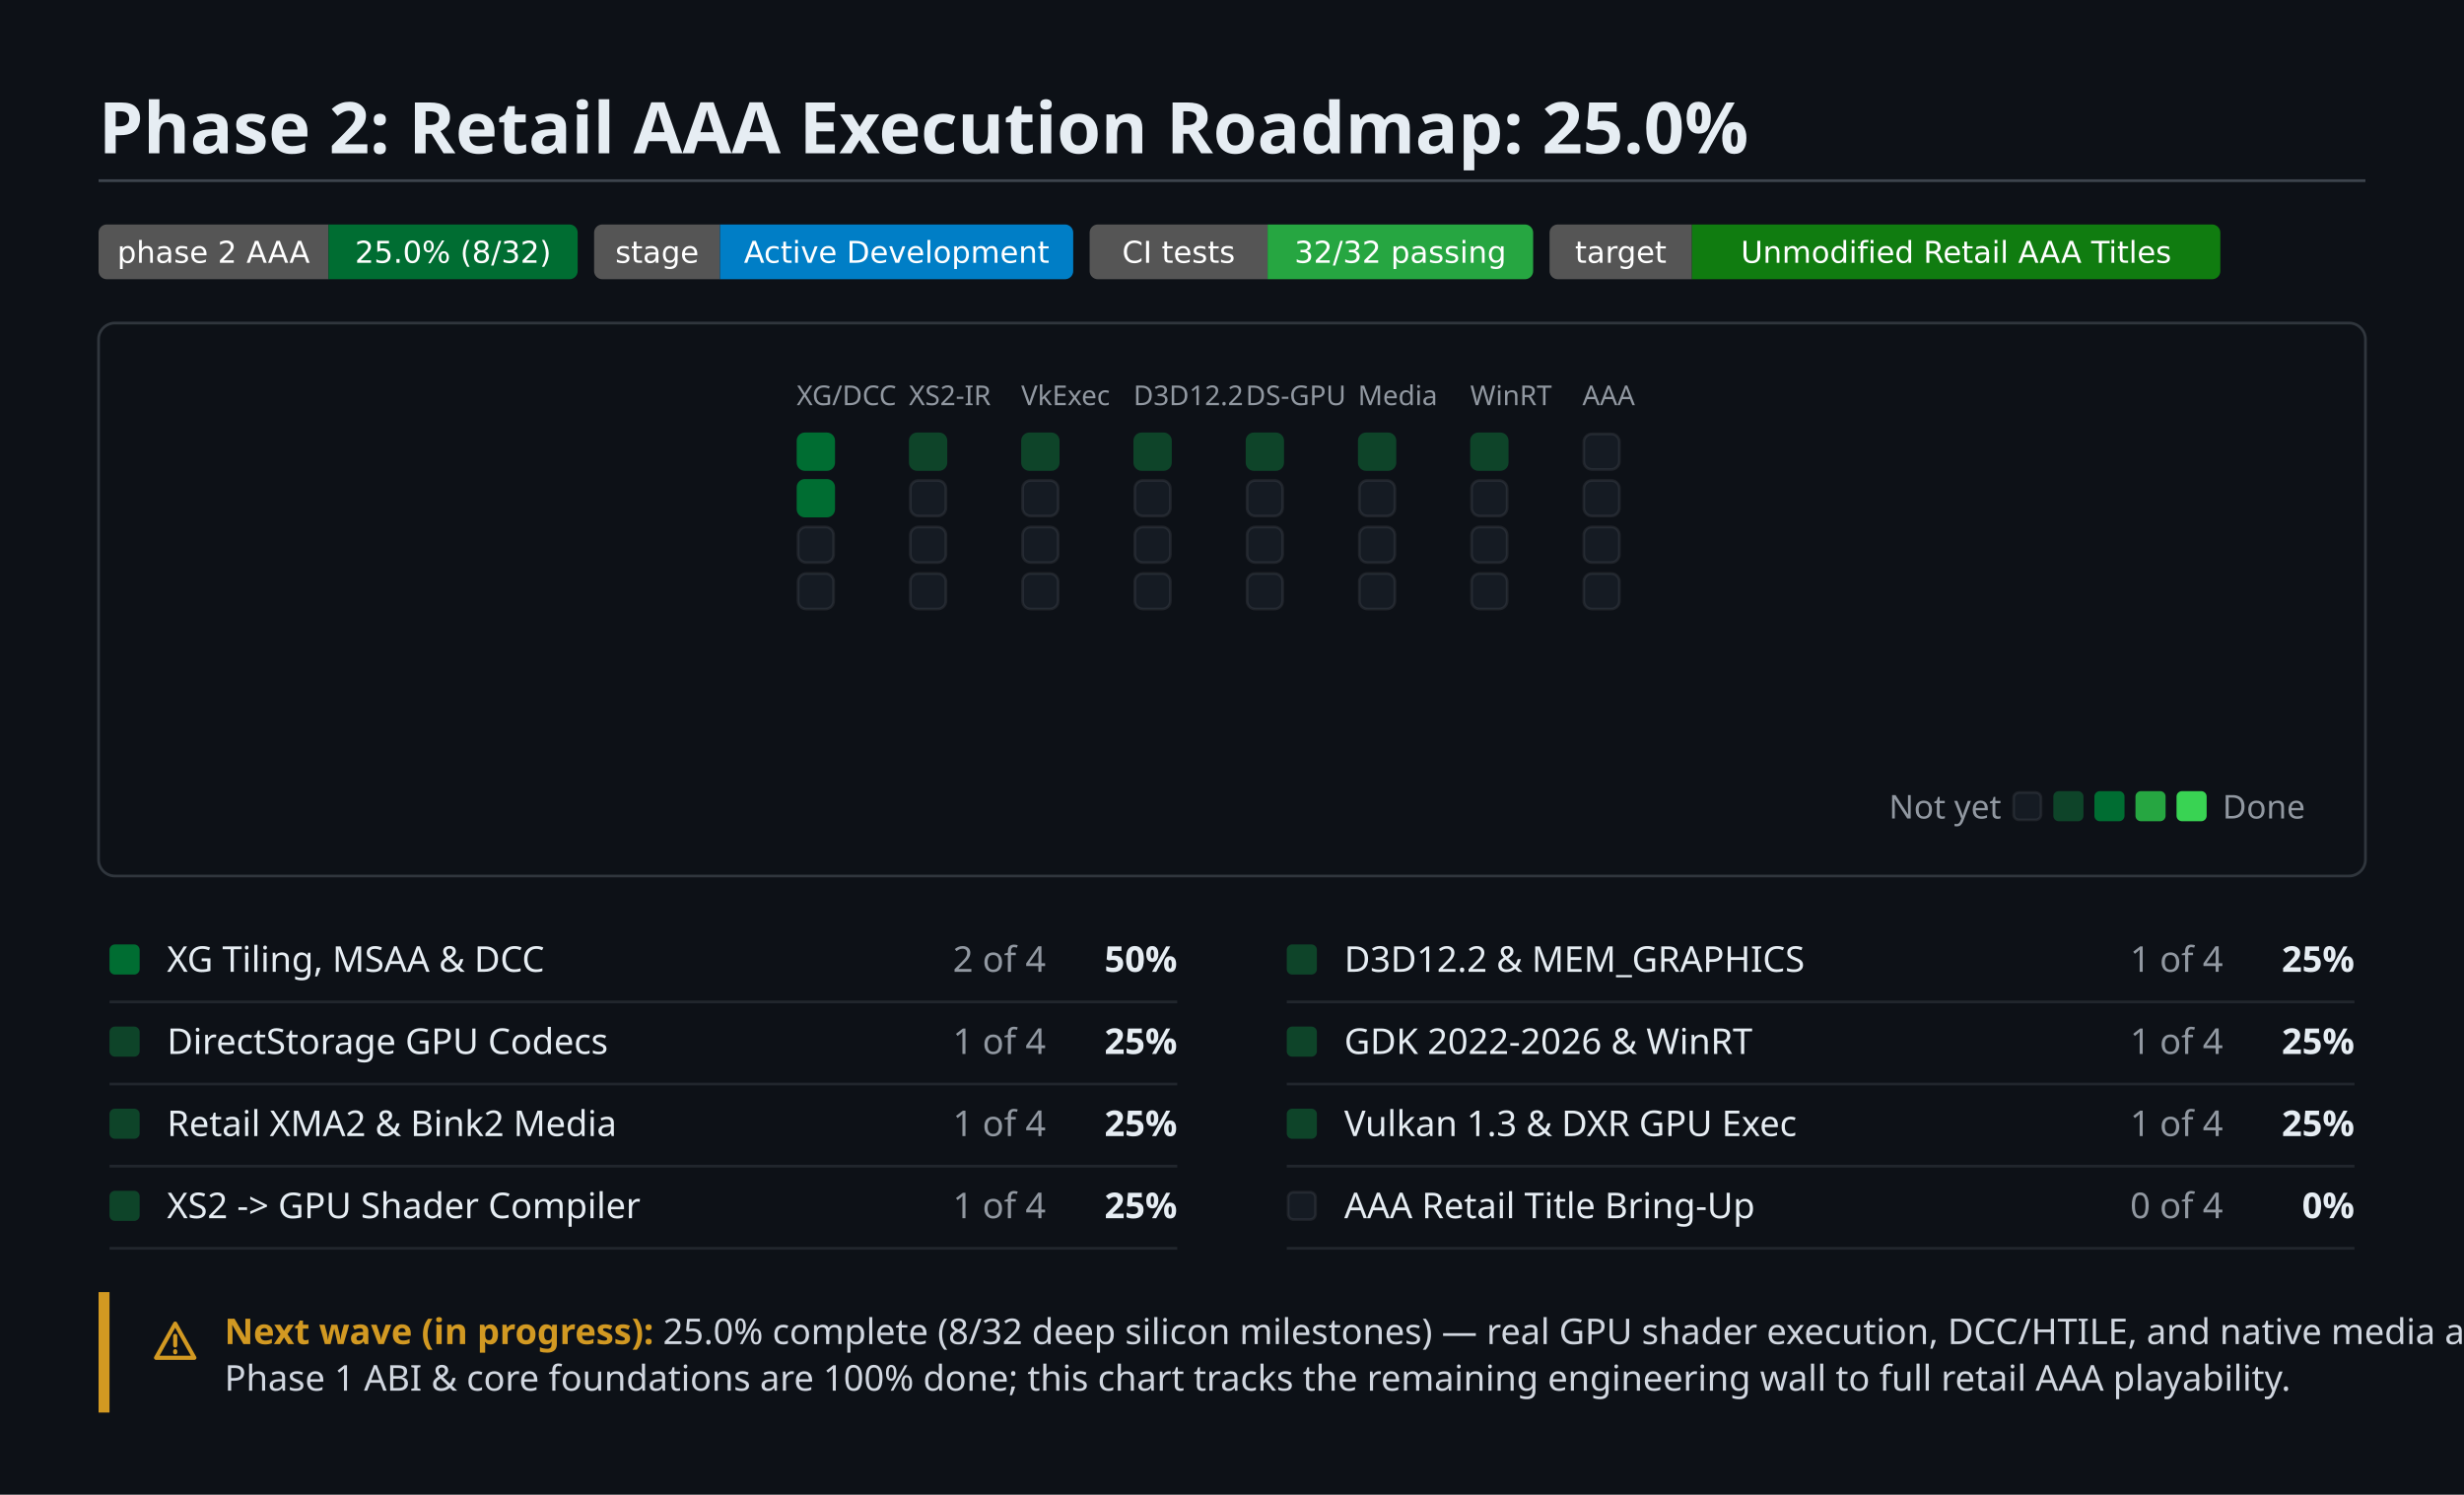
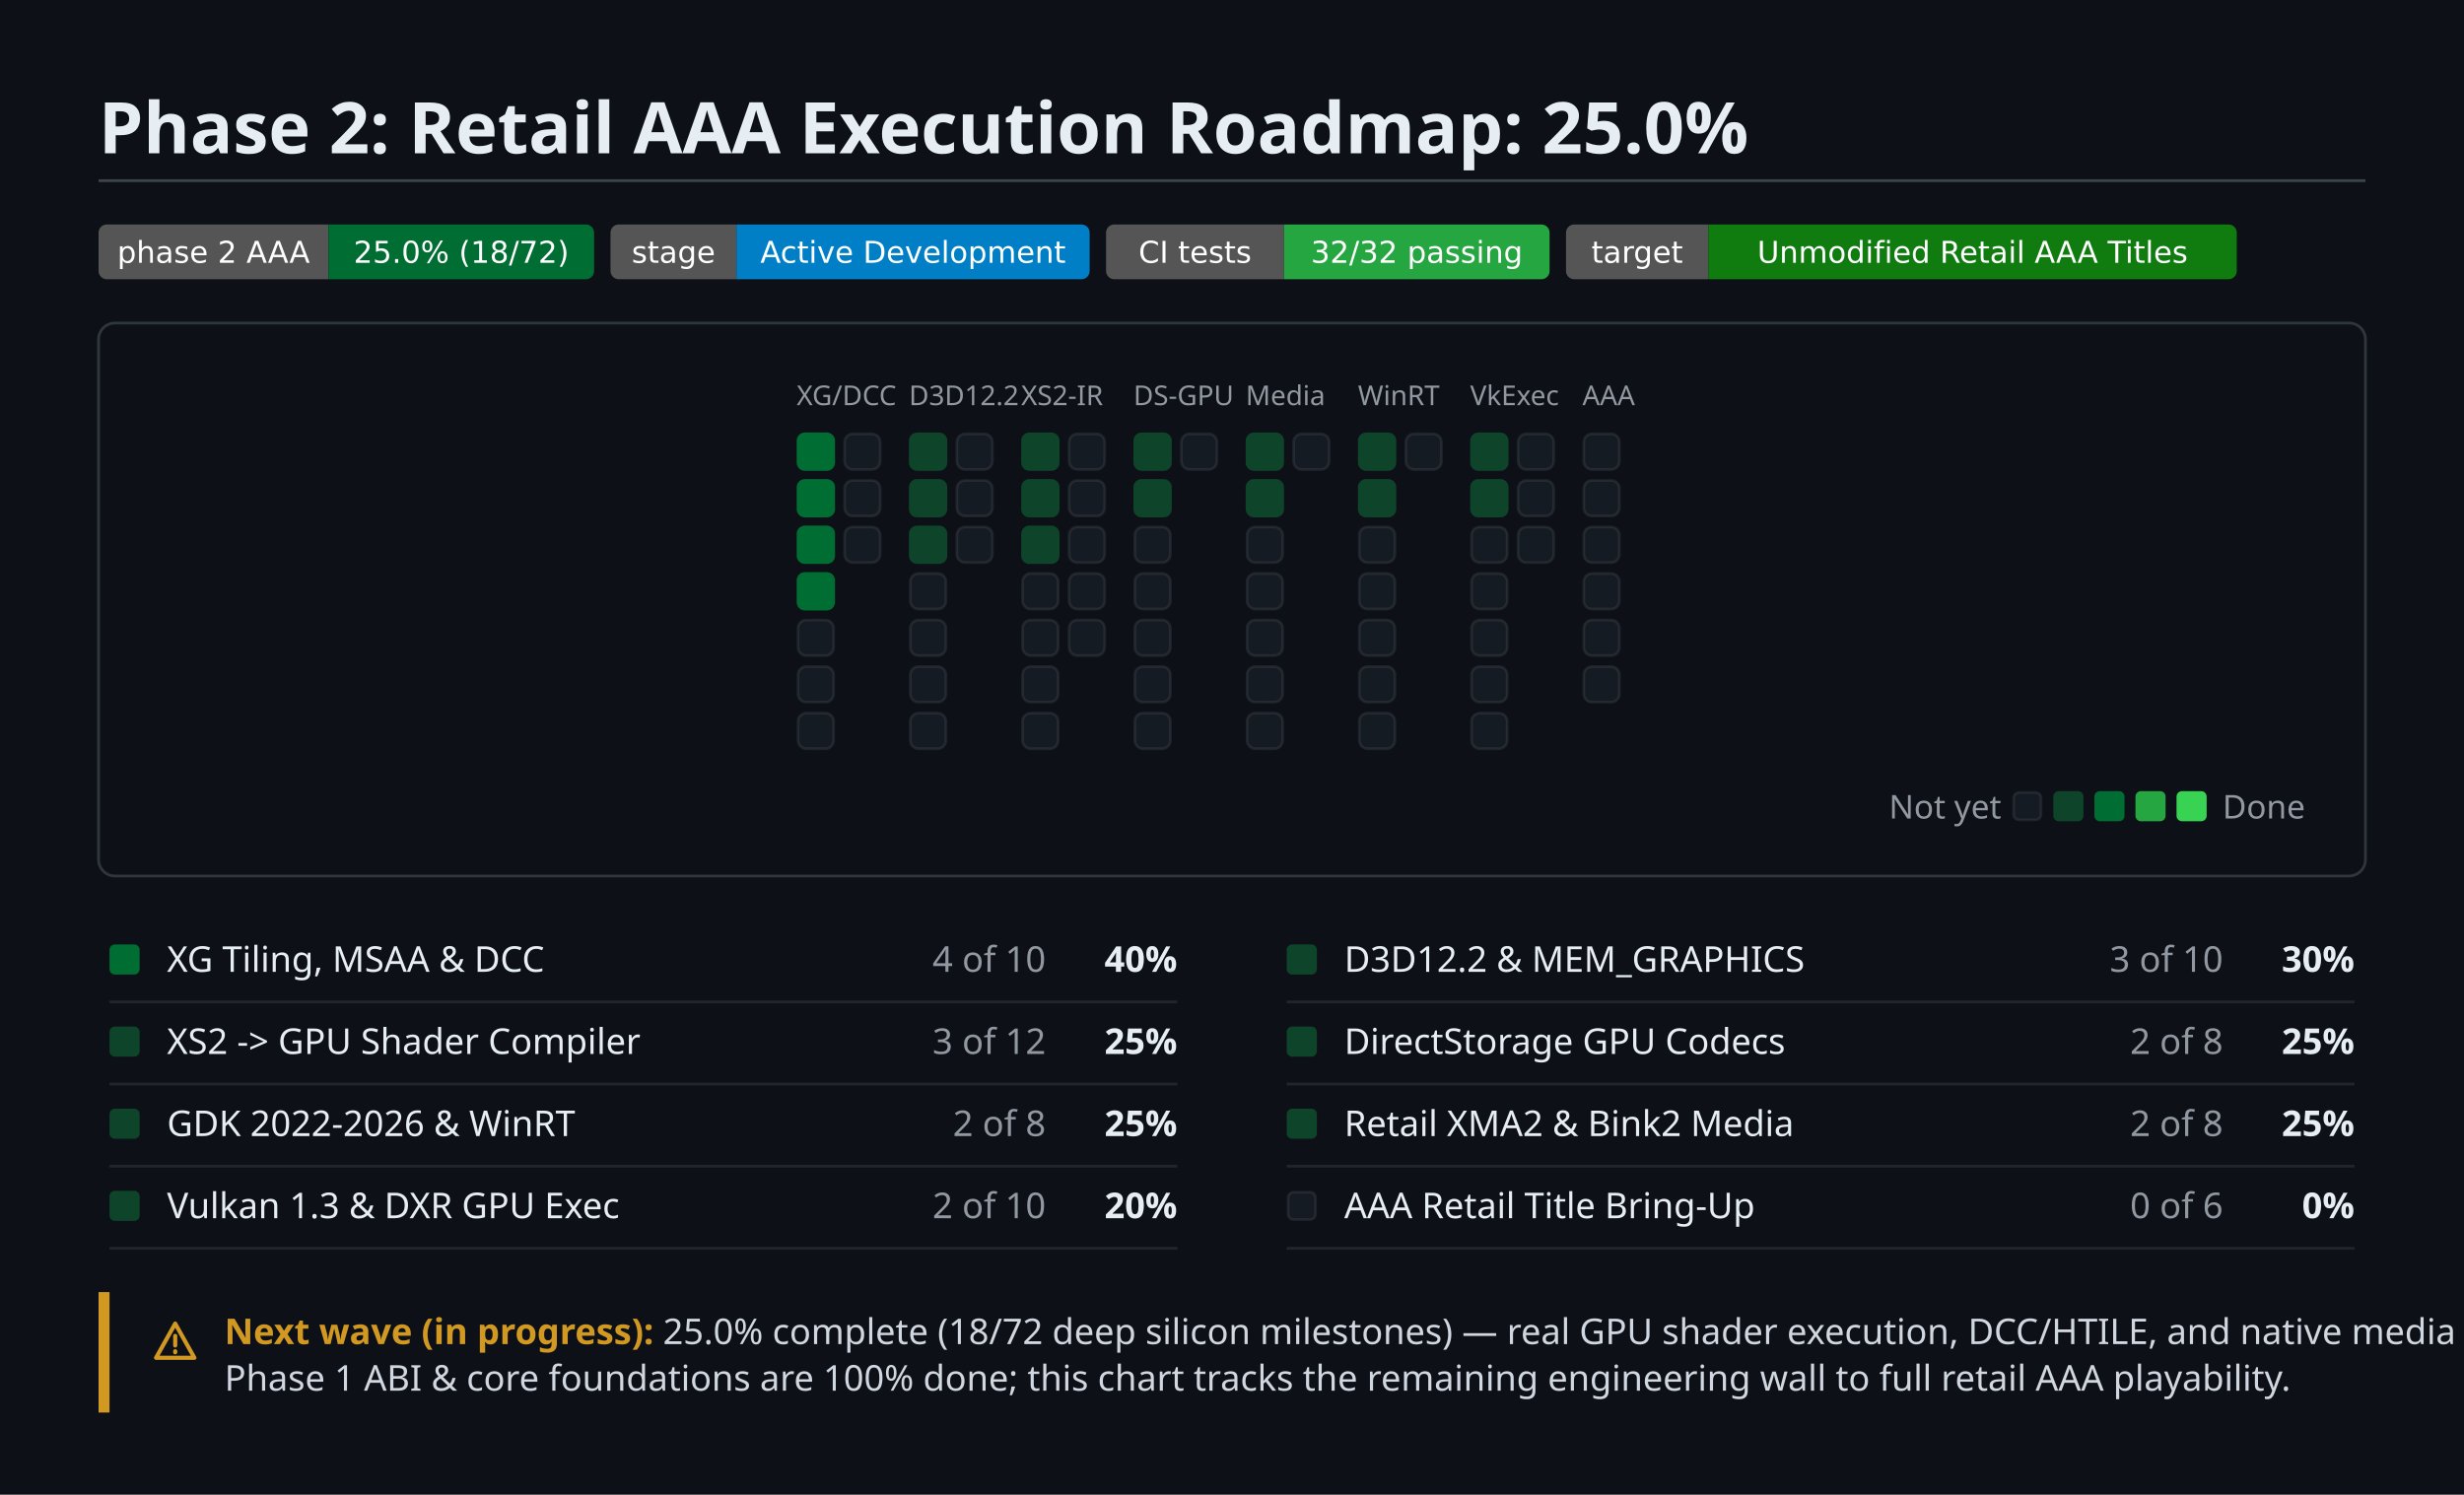
<svg xmlns="http://www.w3.org/2000/svg" width="900" height="546" viewBox="0 0 900 546" role="img" aria-label="Phase 2: Retail AAA Execution Roadmap: 25.0%">
  <style>
    text { font-family: 'Mona Sans', -apple-system, 'Segoe UI', 'Noto Sans', Helvetica, Arial, sans-serif; }
    .h2 { font-size: 26px; font-weight: 600; fill: #e6edf3; }
    .badge-txt { font-family: Verdana, 'DejaVu Sans', Geneva, sans-serif; font-size: 11px; fill: #ffffff; }
    .badge-txt-dark { font-family: Verdana, 'DejaVu Sans', Geneva, sans-serif; font-size: 11px; fill: #0d1117; }
    .g-label { font-size: 10px; fill: #9198a1; }
    .legend-txt { font-size: 12px; fill: #9198a1; }
    .r-name { font-size: 13px; fill: #e6edf3; }
    .r-count { font-size: 13px; fill: #9198a1; font-variant-numeric: tabular-nums; }
    .r-pct { font-size: 13px; font-weight: 600; fill: #e6edf3; font-variant-numeric: tabular-nums; }
    .callout-txt { font-size: 13px; fill: #d1d7e0; }
    .callout-lead { font-size: 13px; font-weight: 600; fill: #d29922; }
  </style>
  <rect width="900" height="546" fill="#0d1117" />
  <text class="h2" x="36" y="56">Phase 2: Retail AAA Execution Roadmap: 25.0%</text>
  <line x1="36" y1="66" x2="864" y2="66" stroke="#3d444d" stroke-width="1" />
  <clipPath id="bclip0">
-     <rect x="36" y="82" width="175" height="20" rx="3" />
+     <rect x="36" y="82" width="181" height="20" rx="3" />
  </clipPath>
  <g clip-path="url(#bclip0)">
    <rect x="36" y="82" width="84" height="20" fill="#555555" />
-     <rect x="120" y="82" width="91" height="20" fill="#006d32" />
+     <rect x="120" y="82" width="97" height="20" fill="#006d32" />
    <text class="badge-txt" x="78.0" y="96" text-anchor="middle">phase 2 AAA</text>
-     <text class="badge-txt" x="165.5" y="96" text-anchor="middle">25.0% (8/32)</text>
+     <text class="badge-txt" x="168.5" y="96" text-anchor="middle">25.0% (18/72)</text>
  </g>
  <clipPath id="bclip1">
-     <rect x="217" y="82" width="175" height="20" rx="3" />
+     <rect x="223" y="82" width="175" height="20" rx="3" />
  </clipPath>
  <g clip-path="url(#bclip1)">
-     <rect x="217" y="82" width="46" height="20" fill="#555555" />
-     <rect x="263" y="82" width="129" height="20" fill="#007ec6" />
-     <text class="badge-txt" x="240.0" y="96" text-anchor="middle">stage</text>
-     <text class="badge-txt" x="327.5" y="96" text-anchor="middle">Active Development</text>
+     <rect x="223" y="82" width="46" height="20" fill="#555555" />
+     <rect x="269" y="82" width="129" height="20" fill="#007ec6" />
+     <text class="badge-txt" x="246.0" y="96" text-anchor="middle">stage</text>
+     <text class="badge-txt" x="333.5" y="96" text-anchor="middle">Active Development</text>
  </g>
  <clipPath id="bclip2">
-     <rect x="398" y="82" width="162" height="20" rx="3" />
+     <rect x="404" y="82" width="162" height="20" rx="3" />
  </clipPath>
  <g clip-path="url(#bclip2)">
-     <rect x="398" y="82" width="65" height="20" fill="#555555" />
-     <rect x="463" y="82" width="97" height="20" fill="#26a641" />
-     <text class="badge-txt" x="430.5" y="96" text-anchor="middle">CI tests</text>
-     <text class="badge-txt" x="511.5" y="96" text-anchor="middle">32/32 passing</text>
+     <rect x="404" y="82" width="65" height="20" fill="#555555" />
+     <rect x="469" y="82" width="97" height="20" fill="#26a641" />
+     <text class="badge-txt" x="436.5" y="96" text-anchor="middle">CI tests</text>
+     <text class="badge-txt" x="517.5" y="96" text-anchor="middle">32/32 passing</text>
  </g>
  <clipPath id="bclip3">
-     <rect x="566" y="82" width="245" height="20" rx="3" />
+     <rect x="572" y="82" width="245" height="20" rx="3" />
  </clipPath>
  <g clip-path="url(#bclip3)">
-     <rect x="566" y="82" width="52" height="20" fill="#555555" />
-     <rect x="618" y="82" width="193" height="20" fill="#107c10" />
-     <text class="badge-txt" x="592.0" y="96" text-anchor="middle">target</text>
-     <text class="badge-txt" x="714.5" y="96" text-anchor="middle">Unmodified Retail AAA Titles</text>
+     <rect x="572" y="82" width="52" height="20" fill="#555555" />
+     <rect x="624" y="82" width="193" height="20" fill="#107c10" />
+     <text class="badge-txt" x="598.0" y="96" text-anchor="middle">target</text>
+     <text class="badge-txt" x="720.5" y="96" text-anchor="middle">Unmodified Retail AAA Titles</text>
  </g>
  <rect x="36" y="118" width="828" height="202" rx="6" fill="#0d1117" stroke="#30363d" stroke-width="1" />
  <text class="g-label" x="291.0" y="148">XG/DCC</text>
  <rect x="291.0" y="158.0" width="14" height="14" rx="3" fill="#006d32" />
  <rect x="291.0" y="175.0" width="14" height="14" rx="3" fill="#006d32" />
-   <rect x="291.5" y="192.5" width="13" height="13" rx="3" fill="#151b23" stroke="rgba(240,246,252,0.08)" stroke-width="1" />
-   <rect x="291.5" y="209.5" width="13" height="13" rx="3" fill="#151b23" stroke="rgba(240,246,252,0.08)" stroke-width="1" />
-   <text class="g-label" x="332.0" y="148">XS2-IR</text>
+   <rect x="291.0" y="192.0" width="14" height="14" rx="3" fill="#006d32" />
+   <rect x="291.0" y="209.0" width="14" height="14" rx="3" fill="#006d32" />
+   <rect x="291.5" y="226.5" width="13" height="13" rx="3" fill="#151b23" stroke="rgba(240,246,252,0.08)" stroke-width="1" />
+   <rect x="291.5" y="243.5" width="13" height="13" rx="3" fill="#151b23" stroke="rgba(240,246,252,0.08)" stroke-width="1" />
+   <rect x="291.5" y="260.5" width="13" height="13" rx="3" fill="#151b23" stroke="rgba(240,246,252,0.08)" stroke-width="1" />
+   <rect x="308.5" y="158.5" width="13" height="13" rx="3" fill="#151b23" stroke="rgba(240,246,252,0.08)" stroke-width="1" />
+   <rect x="308.5" y="175.5" width="13" height="13" rx="3" fill="#151b23" stroke="rgba(240,246,252,0.08)" stroke-width="1" />
+   <rect x="308.5" y="192.5" width="13" height="13" rx="3" fill="#151b23" stroke="rgba(240,246,252,0.08)" stroke-width="1" />
+   <text class="g-label" x="332.0" y="148">D3D12.2</text>
  <rect x="332.0" y="158.0" width="14" height="14" rx="3" fill="#0e4429" />
-   <rect x="332.5" y="175.5" width="13" height="13" rx="3" fill="#151b23" stroke="rgba(240,246,252,0.08)" stroke-width="1" />
-   <rect x="332.5" y="192.5" width="13" height="13" rx="3" fill="#151b23" stroke="rgba(240,246,252,0.08)" stroke-width="1" />
+   <rect x="332.0" y="175.0" width="14" height="14" rx="3" fill="#0e4429" />
+   <rect x="332.0" y="192.0" width="14" height="14" rx="3" fill="#0e4429" />
  <rect x="332.5" y="209.5" width="13" height="13" rx="3" fill="#151b23" stroke="rgba(240,246,252,0.08)" stroke-width="1" />
-   <text class="g-label" x="373.0" y="148">VkExec</text>
+   <rect x="332.5" y="226.5" width="13" height="13" rx="3" fill="#151b23" stroke="rgba(240,246,252,0.08)" stroke-width="1" />
+   <rect x="332.5" y="243.5" width="13" height="13" rx="3" fill="#151b23" stroke="rgba(240,246,252,0.08)" stroke-width="1" />
+   <rect x="332.5" y="260.5" width="13" height="13" rx="3" fill="#151b23" stroke="rgba(240,246,252,0.08)" stroke-width="1" />
+   <rect x="349.5" y="158.5" width="13" height="13" rx="3" fill="#151b23" stroke="rgba(240,246,252,0.08)" stroke-width="1" />
+   <rect x="349.5" y="175.5" width="13" height="13" rx="3" fill="#151b23" stroke="rgba(240,246,252,0.08)" stroke-width="1" />
+   <rect x="349.5" y="192.5" width="13" height="13" rx="3" fill="#151b23" stroke="rgba(240,246,252,0.08)" stroke-width="1" />
+   <text class="g-label" x="373.0" y="148">XS2-IR</text>
  <rect x="373.0" y="158.0" width="14" height="14" rx="3" fill="#0e4429" />
-   <rect x="373.5" y="175.5" width="13" height="13" rx="3" fill="#151b23" stroke="rgba(240,246,252,0.08)" stroke-width="1" />
-   <rect x="373.5" y="192.5" width="13" height="13" rx="3" fill="#151b23" stroke="rgba(240,246,252,0.08)" stroke-width="1" />
+   <rect x="373.0" y="175.0" width="14" height="14" rx="3" fill="#0e4429" />
+   <rect x="373.0" y="192.0" width="14" height="14" rx="3" fill="#0e4429" />
  <rect x="373.5" y="209.5" width="13" height="13" rx="3" fill="#151b23" stroke="rgba(240,246,252,0.08)" stroke-width="1" />
-   <text class="g-label" x="414.0" y="148">D3D12.2</text>
+   <rect x="373.5" y="226.5" width="13" height="13" rx="3" fill="#151b23" stroke="rgba(240,246,252,0.08)" stroke-width="1" />
+   <rect x="373.5" y="243.5" width="13" height="13" rx="3" fill="#151b23" stroke="rgba(240,246,252,0.08)" stroke-width="1" />
+   <rect x="373.5" y="260.5" width="13" height="13" rx="3" fill="#151b23" stroke="rgba(240,246,252,0.08)" stroke-width="1" />
+   <rect x="390.5" y="158.5" width="13" height="13" rx="3" fill="#151b23" stroke="rgba(240,246,252,0.08)" stroke-width="1" />
+   <rect x="390.5" y="175.5" width="13" height="13" rx="3" fill="#151b23" stroke="rgba(240,246,252,0.08)" stroke-width="1" />
+   <rect x="390.5" y="192.5" width="13" height="13" rx="3" fill="#151b23" stroke="rgba(240,246,252,0.08)" stroke-width="1" />
+   <rect x="390.5" y="209.5" width="13" height="13" rx="3" fill="#151b23" stroke="rgba(240,246,252,0.08)" stroke-width="1" />
+   <rect x="390.5" y="226.5" width="13" height="13" rx="3" fill="#151b23" stroke="rgba(240,246,252,0.08)" stroke-width="1" />
+   <text class="g-label" x="414.0" y="148">DS-GPU</text>
  <rect x="414.0" y="158.0" width="14" height="14" rx="3" fill="#0e4429" />
-   <rect x="414.5" y="175.5" width="13" height="13" rx="3" fill="#151b23" stroke="rgba(240,246,252,0.08)" stroke-width="1" />
+   <rect x="414.0" y="175.0" width="14" height="14" rx="3" fill="#0e4429" />
  <rect x="414.5" y="192.5" width="13" height="13" rx="3" fill="#151b23" stroke="rgba(240,246,252,0.08)" stroke-width="1" />
  <rect x="414.5" y="209.5" width="13" height="13" rx="3" fill="#151b23" stroke="rgba(240,246,252,0.08)" stroke-width="1" />
-   <text class="g-label" x="455.0" y="148">DS-GPU</text>
+   <rect x="414.5" y="226.5" width="13" height="13" rx="3" fill="#151b23" stroke="rgba(240,246,252,0.08)" stroke-width="1" />
+   <rect x="414.5" y="243.5" width="13" height="13" rx="3" fill="#151b23" stroke="rgba(240,246,252,0.08)" stroke-width="1" />
+   <rect x="414.5" y="260.5" width="13" height="13" rx="3" fill="#151b23" stroke="rgba(240,246,252,0.08)" stroke-width="1" />
+   <rect x="431.5" y="158.5" width="13" height="13" rx="3" fill="#151b23" stroke="rgba(240,246,252,0.08)" stroke-width="1" />
+   <text class="g-label" x="455.0" y="148">Media</text>
  <rect x="455.0" y="158.0" width="14" height="14" rx="3" fill="#0e4429" />
-   <rect x="455.5" y="175.5" width="13" height="13" rx="3" fill="#151b23" stroke="rgba(240,246,252,0.08)" stroke-width="1" />
+   <rect x="455.0" y="175.0" width="14" height="14" rx="3" fill="#0e4429" />
  <rect x="455.5" y="192.5" width="13" height="13" rx="3" fill="#151b23" stroke="rgba(240,246,252,0.08)" stroke-width="1" />
  <rect x="455.5" y="209.5" width="13" height="13" rx="3" fill="#151b23" stroke="rgba(240,246,252,0.08)" stroke-width="1" />
-   <text class="g-label" x="496.0" y="148">Media</text>
+   <rect x="455.5" y="226.5" width="13" height="13" rx="3" fill="#151b23" stroke="rgba(240,246,252,0.08)" stroke-width="1" />
+   <rect x="455.5" y="243.5" width="13" height="13" rx="3" fill="#151b23" stroke="rgba(240,246,252,0.08)" stroke-width="1" />
+   <rect x="455.5" y="260.5" width="13" height="13" rx="3" fill="#151b23" stroke="rgba(240,246,252,0.08)" stroke-width="1" />
+   <rect x="472.5" y="158.5" width="13" height="13" rx="3" fill="#151b23" stroke="rgba(240,246,252,0.08)" stroke-width="1" />
+   <text class="g-label" x="496.0" y="148">WinRT</text>
  <rect x="496.0" y="158.0" width="14" height="14" rx="3" fill="#0e4429" />
-   <rect x="496.5" y="175.5" width="13" height="13" rx="3" fill="#151b23" stroke="rgba(240,246,252,0.08)" stroke-width="1" />
+   <rect x="496.0" y="175.0" width="14" height="14" rx="3" fill="#0e4429" />
  <rect x="496.5" y="192.5" width="13" height="13" rx="3" fill="#151b23" stroke="rgba(240,246,252,0.08)" stroke-width="1" />
  <rect x="496.5" y="209.5" width="13" height="13" rx="3" fill="#151b23" stroke="rgba(240,246,252,0.08)" stroke-width="1" />
-   <text class="g-label" x="537.0" y="148">WinRT</text>
+   <rect x="496.5" y="226.5" width="13" height="13" rx="3" fill="#151b23" stroke="rgba(240,246,252,0.08)" stroke-width="1" />
+   <rect x="496.5" y="243.5" width="13" height="13" rx="3" fill="#151b23" stroke="rgba(240,246,252,0.08)" stroke-width="1" />
+   <rect x="496.5" y="260.5" width="13" height="13" rx="3" fill="#151b23" stroke="rgba(240,246,252,0.08)" stroke-width="1" />
+   <rect x="513.5" y="158.5" width="13" height="13" rx="3" fill="#151b23" stroke="rgba(240,246,252,0.08)" stroke-width="1" />
+   <text class="g-label" x="537.0" y="148">VkExec</text>
  <rect x="537.0" y="158.0" width="14" height="14" rx="3" fill="#0e4429" />
-   <rect x="537.5" y="175.5" width="13" height="13" rx="3" fill="#151b23" stroke="rgba(240,246,252,0.08)" stroke-width="1" />
+   <rect x="537.0" y="175.0" width="14" height="14" rx="3" fill="#0e4429" />
  <rect x="537.5" y="192.5" width="13" height="13" rx="3" fill="#151b23" stroke="rgba(240,246,252,0.08)" stroke-width="1" />
  <rect x="537.5" y="209.5" width="13" height="13" rx="3" fill="#151b23" stroke="rgba(240,246,252,0.08)" stroke-width="1" />
+   <rect x="537.5" y="226.5" width="13" height="13" rx="3" fill="#151b23" stroke="rgba(240,246,252,0.08)" stroke-width="1" />
+   <rect x="537.5" y="243.5" width="13" height="13" rx="3" fill="#151b23" stroke="rgba(240,246,252,0.08)" stroke-width="1" />
+   <rect x="537.5" y="260.5" width="13" height="13" rx="3" fill="#151b23" stroke="rgba(240,246,252,0.08)" stroke-width="1" />
+   <rect x="554.5" y="158.5" width="13" height="13" rx="3" fill="#151b23" stroke="rgba(240,246,252,0.08)" stroke-width="1" />
+   <rect x="554.5" y="175.5" width="13" height="13" rx="3" fill="#151b23" stroke="rgba(240,246,252,0.08)" stroke-width="1" />
+   <rect x="554.5" y="192.5" width="13" height="13" rx="3" fill="#151b23" stroke="rgba(240,246,252,0.08)" stroke-width="1" />
  <text class="g-label" x="578.0" y="148">AAA</text>
  <rect x="578.5" y="158.5" width="13" height="13" rx="3" fill="#151b23" stroke="rgba(240,246,252,0.08)" stroke-width="1" />
  <rect x="578.5" y="175.5" width="13" height="13" rx="3" fill="#151b23" stroke="rgba(240,246,252,0.08)" stroke-width="1" />
  <rect x="578.5" y="192.5" width="13" height="13" rx="3" fill="#151b23" stroke="rgba(240,246,252,0.08)" stroke-width="1" />
  <rect x="578.5" y="209.5" width="13" height="13" rx="3" fill="#151b23" stroke="rgba(240,246,252,0.08)" stroke-width="1" />
+   <rect x="578.5" y="226.5" width="13" height="13" rx="3" fill="#151b23" stroke="rgba(240,246,252,0.08)" stroke-width="1" />
+   <rect x="578.5" y="243.5" width="13" height="13" rx="3" fill="#151b23" stroke="rgba(240,246,252,0.08)" stroke-width="1" />
  <text class="legend-txt" x="842" y="299" text-anchor="end">Done</text>
  <rect x="795.0" y="289.0" width="11" height="11" rx="2" fill="#39d353" />
  <rect x="780.0" y="289.0" width="11" height="11" rx="2" fill="#26a641" />
  <rect x="765.0" y="289.0" width="11" height="11" rx="2" fill="#006d32" />
  <rect x="750.0" y="289.0" width="11" height="11" rx="2" fill="#0e4429" />
  <rect x="735.5" y="289.5" width="10" height="10" rx="2" fill="#151b23" stroke="rgba(240,246,252,0.08)" stroke-width="1" />
  <text class="legend-txt" x="731" y="299" text-anchor="end">Not yet</text>
  <rect x="40.0" y="345.0" width="11" height="11" rx="2" fill="#006d32" />
  <text class="r-name" x="61.0" y="355">XG Tiling, MSAA &amp; DCC</text>
-   <text class="r-count" x="382.0" y="355" text-anchor="end">2 of 4</text>
-   <text class="r-pct" x="430.0" y="355" text-anchor="end">50%</text>
+   <text class="r-count" x="382.0" y="355" text-anchor="end">4 of 10</text>
+   <text class="r-pct" x="430.0" y="355" text-anchor="end">40%</text>
  <line x1="40.0" y1="366" x2="430.0" y2="366" stroke="#21262d" stroke-width="1" />
  <rect x="470.0" y="345.0" width="11" height="11" rx="2" fill="#0e4429" />
  <text class="r-name" x="491.0" y="355">D3D12.2 &amp; MEM_GRAPHICS</text>
-   <text class="r-count" x="812.0" y="355" text-anchor="end">1 of 4</text>
-   <text class="r-pct" x="860.0" y="355" text-anchor="end">25%</text>
+   <text class="r-count" x="812.0" y="355" text-anchor="end">3 of 10</text>
+   <text class="r-pct" x="860.0" y="355" text-anchor="end">30%</text>
  <line x1="470.0" y1="366" x2="860.0" y2="366" stroke="#21262d" stroke-width="1" />
  <rect x="40.0" y="375.0" width="11" height="11" rx="2" fill="#0e4429" />
-   <text class="r-name" x="61.0" y="385">DirectStorage GPU Codecs</text>
-   <text class="r-count" x="382.0" y="385" text-anchor="end">1 of 4</text>
+   <text class="r-name" x="61.0" y="385">XS2 -&gt; GPU Shader Compiler</text>
+   <text class="r-count" x="382.0" y="385" text-anchor="end">3 of 12</text>
  <text class="r-pct" x="430.0" y="385" text-anchor="end">25%</text>
  <line x1="40.0" y1="396" x2="430.0" y2="396" stroke="#21262d" stroke-width="1" />
  <rect x="470.0" y="375.0" width="11" height="11" rx="2" fill="#0e4429" />
-   <text class="r-name" x="491.0" y="385">GDK 2022-2026 &amp; WinRT</text>
-   <text class="r-count" x="812.0" y="385" text-anchor="end">1 of 4</text>
+   <text class="r-name" x="491.0" y="385">DirectStorage GPU Codecs</text>
+   <text class="r-count" x="812.0" y="385" text-anchor="end">2 of 8</text>
  <text class="r-pct" x="860.0" y="385" text-anchor="end">25%</text>
  <line x1="470.0" y1="396" x2="860.0" y2="396" stroke="#21262d" stroke-width="1" />
  <rect x="40.0" y="405.0" width="11" height="11" rx="2" fill="#0e4429" />
-   <text class="r-name" x="61.0" y="415">Retail XMA2 &amp; Bink2 Media</text>
-   <text class="r-count" x="382.0" y="415" text-anchor="end">1 of 4</text>
+   <text class="r-name" x="61.0" y="415">GDK 2022-2026 &amp; WinRT</text>
+   <text class="r-count" x="382.0" y="415" text-anchor="end">2 of 8</text>
  <text class="r-pct" x="430.0" y="415" text-anchor="end">25%</text>
  <line x1="40.0" y1="426" x2="430.0" y2="426" stroke="#21262d" stroke-width="1" />
  <rect x="470.0" y="405.0" width="11" height="11" rx="2" fill="#0e4429" />
-   <text class="r-name" x="491.0" y="415">Vulkan 1.3 &amp; DXR GPU Exec</text>
-   <text class="r-count" x="812.0" y="415" text-anchor="end">1 of 4</text>
+   <text class="r-name" x="491.0" y="415">Retail XMA2 &amp; Bink2 Media</text>
+   <text class="r-count" x="812.0" y="415" text-anchor="end">2 of 8</text>
  <text class="r-pct" x="860.0" y="415" text-anchor="end">25%</text>
  <line x1="470.0" y1="426" x2="860.0" y2="426" stroke="#21262d" stroke-width="1" />
  <rect x="40.0" y="435.0" width="11" height="11" rx="2" fill="#0e4429" />
-   <text class="r-name" x="61.0" y="445">XS2 -&gt; GPU Shader Compiler</text>
-   <text class="r-count" x="382.0" y="445" text-anchor="end">1 of 4</text>
-   <text class="r-pct" x="430.0" y="445" text-anchor="end">25%</text>
+   <text class="r-name" x="61.0" y="445">Vulkan 1.3 &amp; DXR GPU Exec</text>
+   <text class="r-count" x="382.0" y="445" text-anchor="end">2 of 10</text>
+   <text class="r-pct" x="430.0" y="445" text-anchor="end">20%</text>
  <line x1="40.0" y1="456" x2="430.0" y2="456" stroke="#21262d" stroke-width="1" />
  <rect x="470.5" y="435.5" width="10" height="10" rx="2" fill="#151b23" stroke="rgba(240,246,252,0.08)" stroke-width="1" />
  <text class="r-name" x="491.0" y="445">AAA Retail Title Bring-Up</text>
-   <text class="r-count" x="812.0" y="445" text-anchor="end">0 of 4</text>
+   <text class="r-count" x="812.0" y="445" text-anchor="end">0 of 6</text>
  <text class="r-pct" x="860.0" y="445" text-anchor="end">0%</text>
  <line x1="470.0" y1="456" x2="860.0" y2="456" stroke="#21262d" stroke-width="1" />
  <rect x="36" y="472" width="4" height="44" fill="#d29922" />
  <g transform="translate(56,482)">
    <path d="M8 1.5 15 14H1z" fill="none" stroke="#d29922" stroke-width="1.5" stroke-linejoin="round" />
    <path d="M8 6v3.5M8 11.6v.4" stroke="#d29922" stroke-width="1.5" stroke-linecap="round" />
  </g>
  <text class="callout-txt" x="82" y="491">
-     <tspan class="callout-lead">Next wave (in progress):</tspan> 25.0% complete (8/32 deep silicon milestones) — real GPU shader execution, DCC/HTILE, and native media ahead.</text>
+     <tspan class="callout-lead">Next wave (in progress):</tspan> 25.0% complete (18/72 deep silicon milestones) — real GPU shader execution, DCC/HTILE, and native media ahead.</text>
  <text class="callout-txt" x="82" y="508">Phase 1 ABI &amp; core foundations are 100% done; this chart tracks the remaining engineering wall to full retail AAA playability.</text>
</svg>
